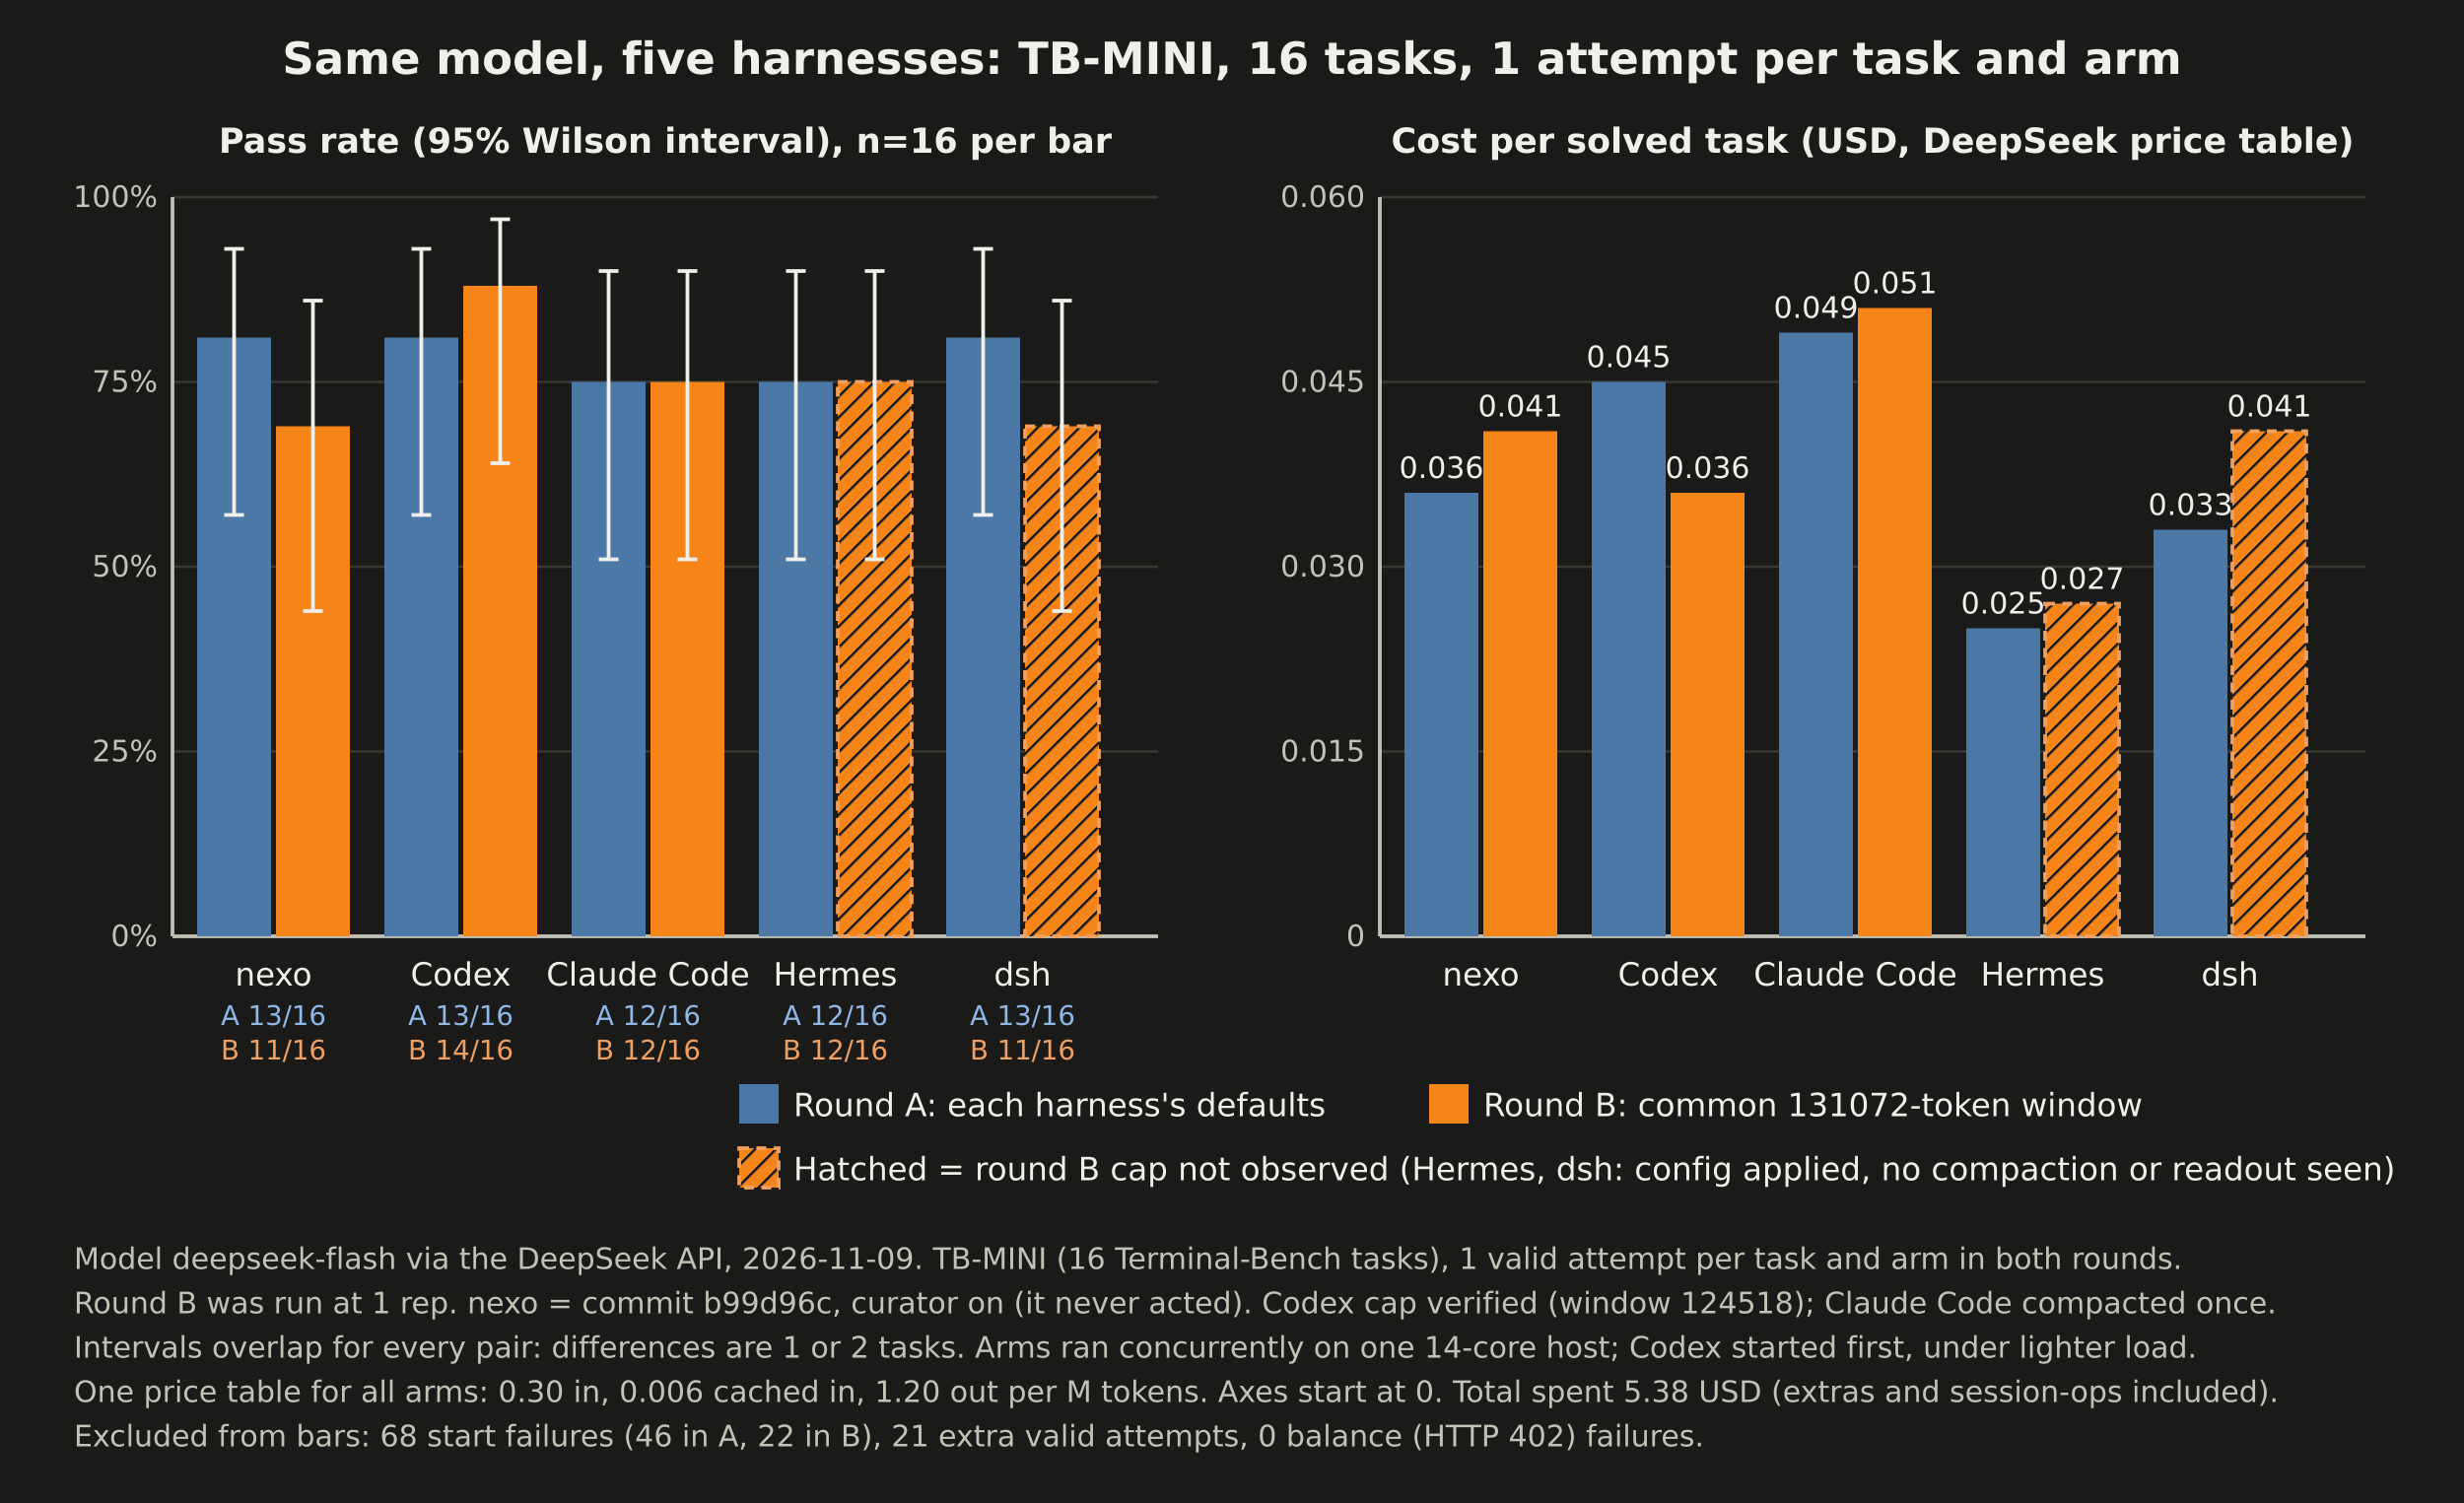
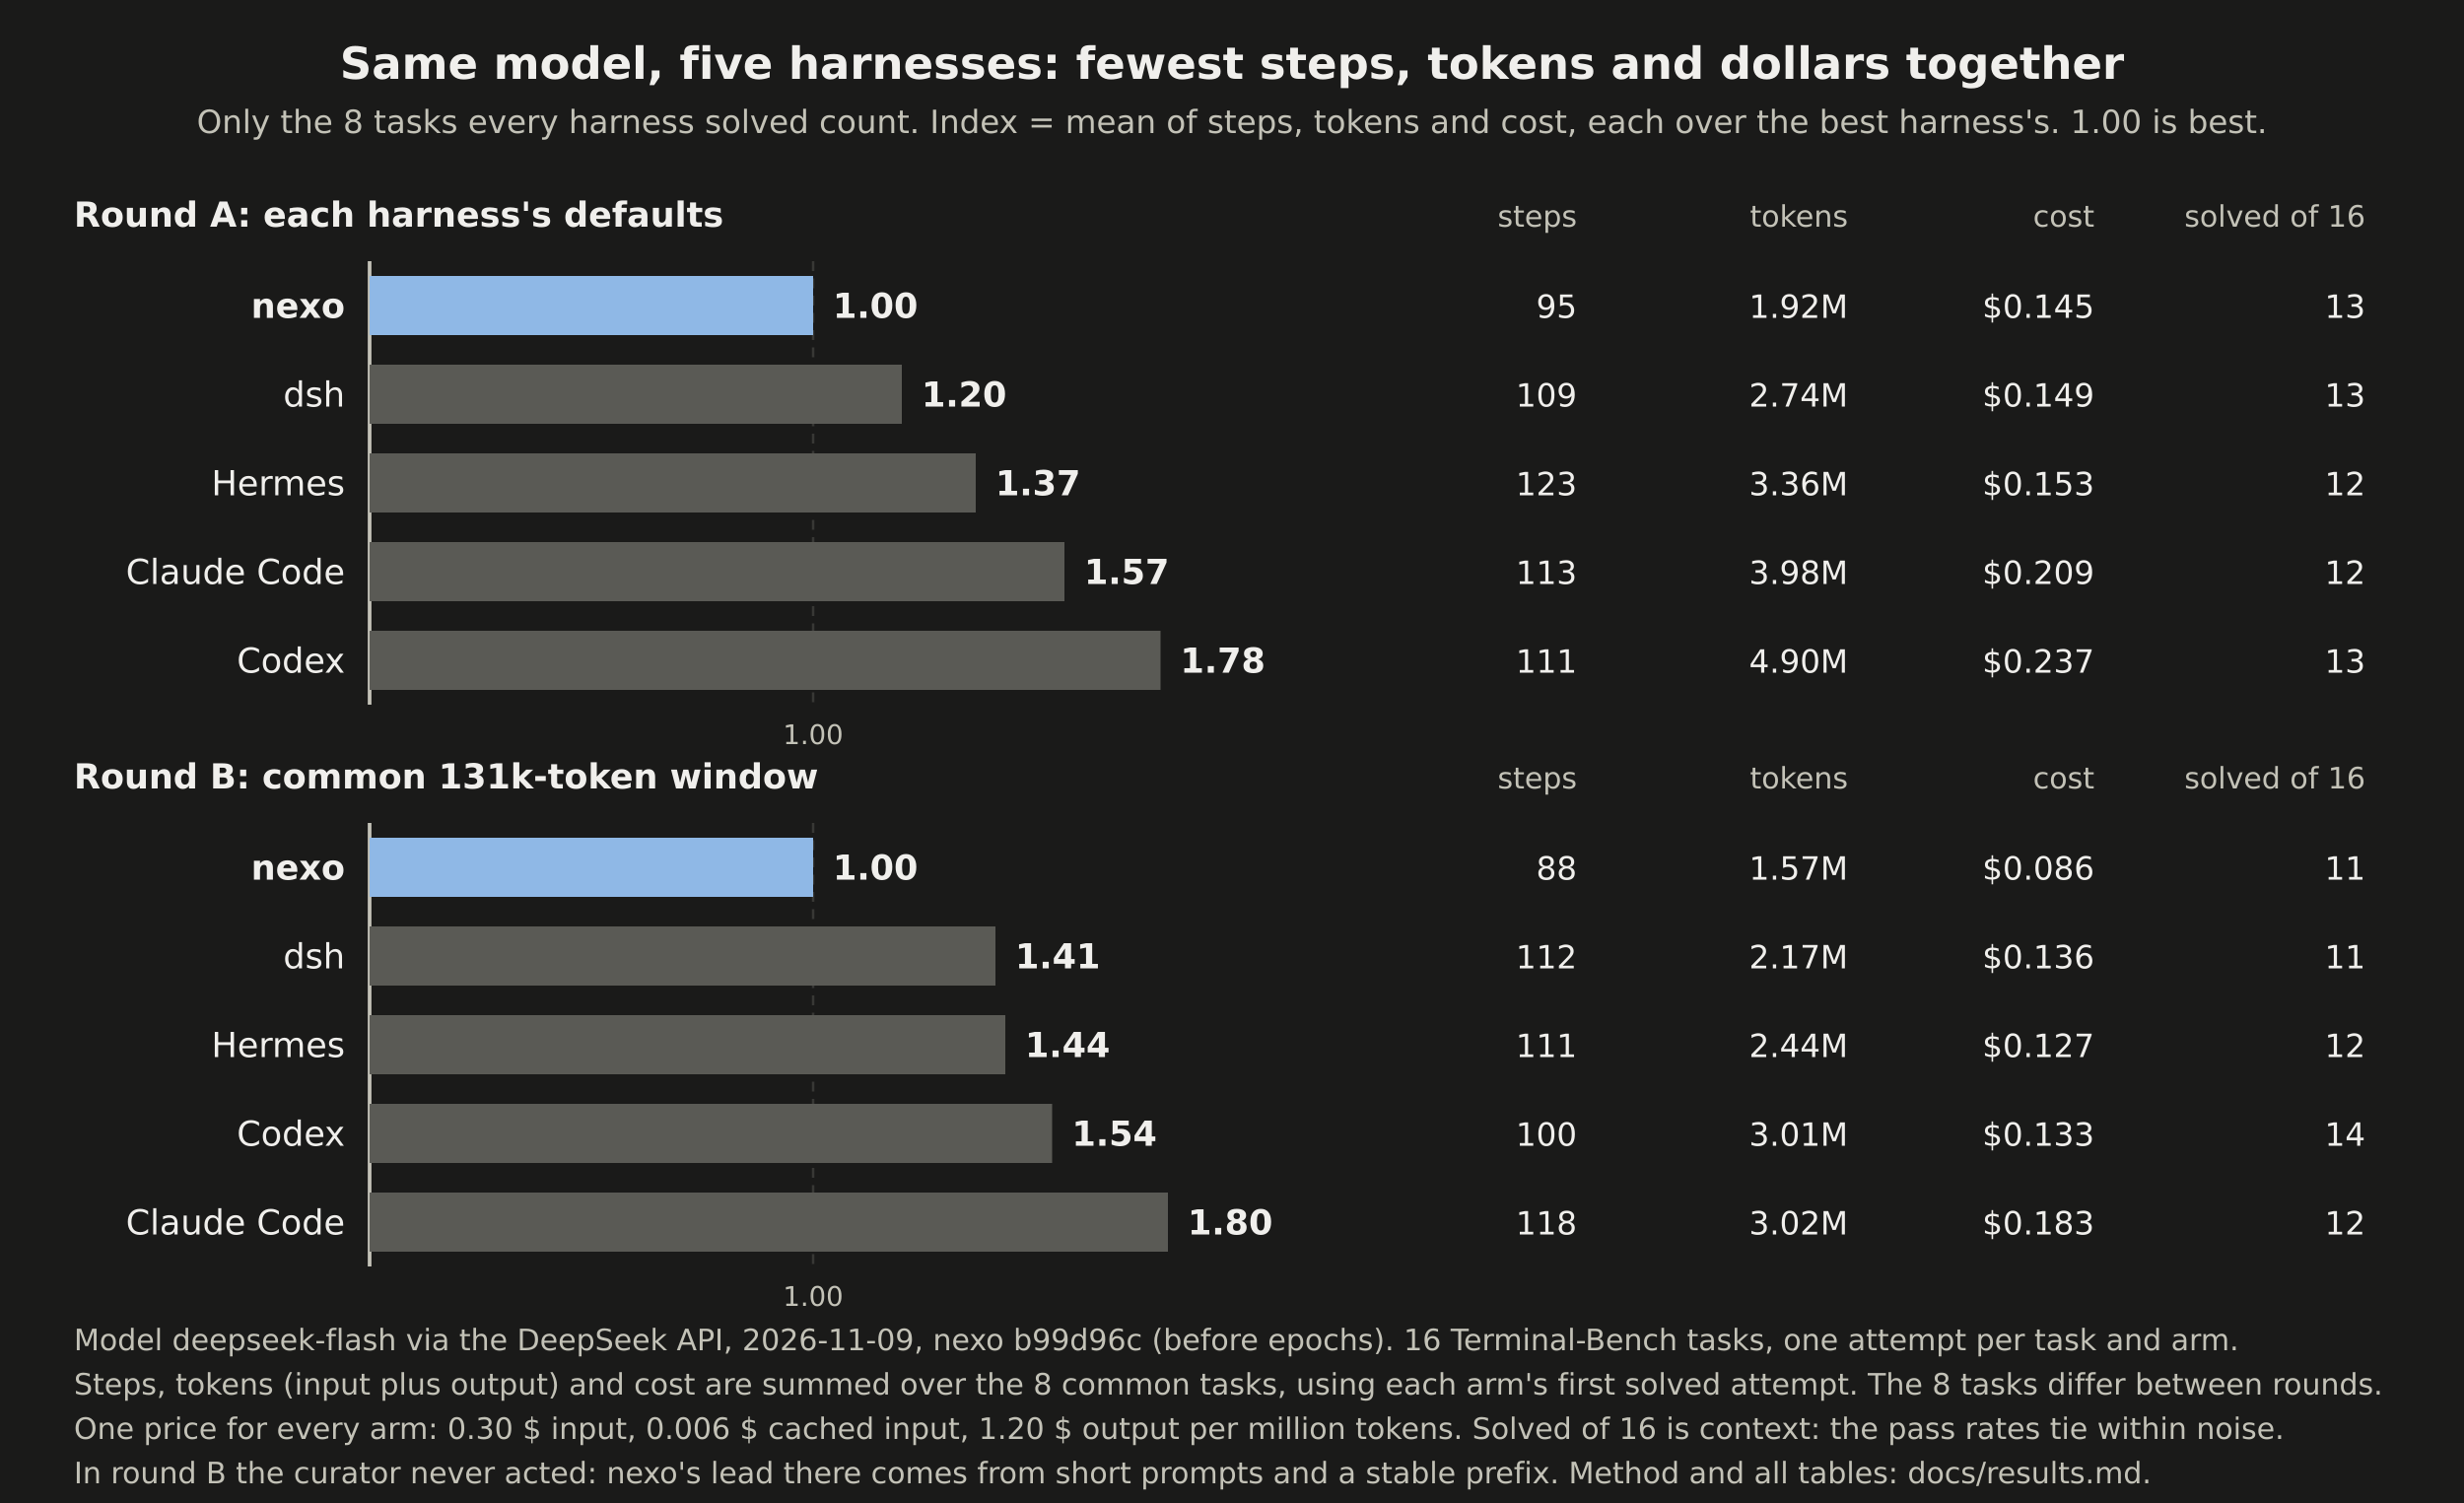
<svg xmlns="http://www.w3.org/2000/svg" width="1000" height="610" viewBox="0 0 1000 610" font-family="DejaVu Sans, Arial, sans-serif">
-   <defs>
-     <pattern id="hatch" width="6" height="6" patternUnits="userSpaceOnUse" patternTransform="rotate(45)">
-       <rect width="6" height="6" fill="#f58518" />
-       <line x1="0" y1="0" x2="0" y2="6" stroke="#1a1a19" stroke-width="2" />
-     </pattern>
-   </defs>
  <rect width="1000" height="610" fill="#1a1a19" />
-   <text x="500" y="30" text-anchor="middle" font-size="18" font-weight="bold" fill="#f0efec">Same model, five harnesses: TB-MINI, 16 tasks, 1 attempt per task and arm</text>
-   <text x="270" y="62" text-anchor="middle" font-size="14" font-weight="bold" fill="#f0efec">Pass rate (95% Wilson interval), n=16 per bar</text>
-   <g stroke="#383835" stroke-width="1">
-     <line x1="70" y1="380" x2="470" y2="380" />
-     <line x1="70" y1="305" x2="470" y2="305" />
-     <line x1="70" y1="230" x2="470" y2="230" />
-     <line x1="70" y1="155" x2="470" y2="155" />
-     <line x1="70" y1="80" x2="470" y2="80" />
+   <text x="500" y="32" text-anchor="middle" font-size="18" font-weight="bold" fill="#f0efec">Same model, five harnesses: fewest steps, tokens and dollars together</text>
+   <text x="500" y="54" text-anchor="middle" font-size="13" fill="#c3c2b7">Only the 8 tasks every harness solved count. Index = mean of steps, tokens and cost, each over the best harness's. 1.00 is best.</text>
+   <text x="30" y="92" font-size="14" font-weight="bold" fill="#f0efec">Round A: each harness's defaults</text>
+   <text x="640" y="92" text-anchor="end" font-size="12" fill="#c3c2b7">steps</text>
+   <text x="750" y="92" text-anchor="end" font-size="12" fill="#c3c2b7">tokens</text>
+   <text x="850" y="92" text-anchor="end" font-size="12" fill="#c3c2b7">cost</text>
+   <text x="960" y="92" text-anchor="end" font-size="12" fill="#c3c2b7">solved of 16</text>
+   <line x1="150" y1="106" x2="150" y2="286" stroke="#c3c2b7" stroke-width="1.5" />
+   <line x1="330" y1="106" x2="330" y2="286" stroke="#383835" stroke-width="1" stroke-dasharray="4 3" />
+   <text x="140" y="129.0" text-anchor="end" font-size="14" font-weight="bold" fill="#f0efec">nexo</text>
+   <rect x="150" y="112" width="180" height="24" fill="#8fb8e6" />
+   <text x="338" y="129.0" font-size="14" font-weight="bold" fill="#f0efec">1.00</text>
+   <g font-size="13" fill="#f0efec" text-anchor="end">
+     <text x="640" y="129.0">95</text>
+     <text x="750" y="129.0">1.92M</text>
+     <text x="850" y="129.0">$0.145</text>
+     <text x="960" y="129.0">13</text>
  </g>
-   <line x1="70" y1="80" x2="70" y2="380" stroke="#c3c2b7" stroke-width="1.5" />
-   <line x1="70" y1="380" x2="470" y2="380" stroke="#c3c2b7" stroke-width="1.5" />
-   <g font-size="12" fill="#c3c2b7" text-anchor="end">
-     <text x="64" y="384">0%</text>
-     <text x="64" y="309">25%</text>
-     <text x="64" y="234">50%</text>
-     <text x="64" y="159">75%</text>
-     <text x="64" y="84">100%</text>
+   <text x="140" y="165.0" text-anchor="end" font-size="14" fill="#f0efec">dsh</text>
+   <rect x="150" y="148" width="216" height="24" fill="#5a5a55" />
+   <text x="374" y="165.0" font-size="14" font-weight="bold" fill="#f0efec">1.20</text>
+   <g font-size="13" fill="#f0efec" text-anchor="end">
+     <text x="640" y="165.0">109</text>
+     <text x="750" y="165.0">2.74M</text>
+     <text x="850" y="165.0">$0.149</text>
+     <text x="960" y="165.0">13</text>
  </g>
-   <rect x="80" y="137" width="30" height="243" fill="#4c78a8" />
-   <rect x="112" y="173" width="30" height="207" fill="#f58518" />
-   <rect x="156" y="137" width="30" height="243" fill="#4c78a8" />
-   <rect x="188" y="116" width="30" height="264" fill="#f58518" />
-   <rect x="232" y="155" width="30" height="225" fill="#4c78a8" />
-   <rect x="264" y="155" width="30" height="225" fill="#f58518" />
-   <rect x="308" y="155" width="30" height="225" fill="#4c78a8" />
-   <rect x="340" y="155" width="30" height="225" fill="url(#hatch)" stroke="#f0a060" stroke-width="1.5" stroke-dasharray="4 3" />
-   <rect x="384" y="137" width="30" height="243" fill="#4c78a8" />
-   <rect x="416" y="173" width="30" height="207" fill="url(#hatch)" stroke="#f0a060" stroke-width="1.5" stroke-dasharray="4 3" />
-   <g stroke="#f0efec" stroke-width="1.5">
-     <line x1="95" y1="101" x2="95" y2="209" />
-     <line x1="91" y1="101" x2="99" y2="101" />
-     <line x1="91" y1="209" x2="99" y2="209" />
-     <line x1="127" y1="122" x2="127" y2="248" />
-     <line x1="123" y1="122" x2="131" y2="122" />
-     <line x1="123" y1="248" x2="131" y2="248" />
-     <line x1="171" y1="101" x2="171" y2="209" />
-     <line x1="167" y1="101" x2="175" y2="101" />
-     <line x1="167" y1="209" x2="175" y2="209" />
-     <line x1="203" y1="89" x2="203" y2="188" />
-     <line x1="199" y1="89" x2="207" y2="89" />
-     <line x1="199" y1="188" x2="207" y2="188" />
-     <line x1="247" y1="110" x2="247" y2="227" />
-     <line x1="243" y1="110" x2="251" y2="110" />
-     <line x1="243" y1="227" x2="251" y2="227" />
-     <line x1="279" y1="110" x2="279" y2="227" />
-     <line x1="275" y1="110" x2="283" y2="110" />
-     <line x1="275" y1="227" x2="283" y2="227" />
-     <line x1="323" y1="110" x2="323" y2="227" />
-     <line x1="319" y1="110" x2="327" y2="110" />
-     <line x1="319" y1="227" x2="327" y2="227" />
-     <line x1="355" y1="110" x2="355" y2="227" />
-     <line x1="351" y1="110" x2="359" y2="110" />
-     <line x1="351" y1="227" x2="359" y2="227" />
-     <line x1="399" y1="101" x2="399" y2="209" />
-     <line x1="395" y1="101" x2="403" y2="101" />
-     <line x1="395" y1="209" x2="403" y2="209" />
-     <line x1="431" y1="122" x2="431" y2="248" />
-     <line x1="427" y1="122" x2="435" y2="122" />
-     <line x1="427" y1="248" x2="435" y2="248" />
+   <text x="140" y="201.0" text-anchor="end" font-size="14" fill="#f0efec">Hermes</text>
+   <rect x="150" y="184" width="246" height="24" fill="#5a5a55" />
+   <text x="404" y="201.0" font-size="14" font-weight="bold" fill="#f0efec">1.37</text>
+   <g font-size="13" fill="#f0efec" text-anchor="end">
+     <text x="640" y="201.0">123</text>
+     <text x="750" y="201.0">3.36M</text>
+     <text x="850" y="201.0">$0.153</text>
+     <text x="960" y="201.0">12</text>
  </g>
-   <g font-size="13" fill="#f0efec" text-anchor="middle">
-     <text x="111" y="400">nexo</text>
-     <text x="187" y="400">Codex</text>
-     <text x="263" y="400">Claude Code</text>
-     <text x="339" y="400">Hermes</text>
-     <text x="415" y="400">dsh</text>
+   <text x="140" y="237.0" text-anchor="end" font-size="14" fill="#f0efec">Claude Code</text>
+   <rect x="150" y="220" width="282" height="24" fill="#5a5a55" />
+   <text x="440" y="237.0" font-size="14" font-weight="bold" fill="#f0efec">1.57</text>
+   <g font-size="13" fill="#f0efec" text-anchor="end">
+     <text x="640" y="237.0">113</text>
+     <text x="750" y="237.0">3.98M</text>
+     <text x="850" y="237.0">$0.209</text>
+     <text x="960" y="237.0">12</text>
  </g>
-   <g font-size="11" text-anchor="middle">
-     <g fill="#8fb8e6">
-       <text x="111" y="416">A 13/16</text>
-       <text x="187" y="416">A 13/16</text>
-       <text x="263" y="416">A 12/16</text>
-       <text x="339" y="416">A 12/16</text>
-       <text x="415" y="416">A 13/16</text>
-     </g>
-     <g fill="#f0a060">
-       <text x="111" y="430">B 11/16</text>
-       <text x="187" y="430">B 14/16</text>
-       <text x="263" y="430">B 12/16</text>
-       <text x="339" y="430">B 12/16</text>
-       <text x="415" y="430">B 11/16</text>
-     </g>
+   <text x="140" y="273.0" text-anchor="end" font-size="14" fill="#f0efec">Codex</text>
+   <rect x="150" y="256" width="321" height="24" fill="#5a5a55" />
+   <text x="479" y="273.0" font-size="14" font-weight="bold" fill="#f0efec">1.78</text>
+   <g font-size="13" fill="#f0efec" text-anchor="end">
+     <text x="640" y="273.0">111</text>
+     <text x="750" y="273.0">4.90M</text>
+     <text x="850" y="273.0">$0.237</text>
+     <text x="960" y="273.0">13</text>
  </g>
-   <text x="760" y="62" text-anchor="middle" font-size="14" font-weight="bold" fill="#f0efec">Cost per solved task (USD, DeepSeek price table)</text>
-   <g stroke="#383835" stroke-width="1">
-     <line x1="560" y1="380" x2="960" y2="380" />
-     <line x1="560" y1="305" x2="960" y2="305" />
-     <line x1="560" y1="230" x2="960" y2="230" />
-     <line x1="560" y1="155" x2="960" y2="155" />
-     <line x1="560" y1="80" x2="960" y2="80" />
+   <text x="330" y="302" text-anchor="middle" font-size="11" fill="#c3c2b7">1.00</text>
+   <text x="30" y="320" font-size="14" font-weight="bold" fill="#f0efec">Round B: common 131k-token window</text>
+   <text x="640" y="320" text-anchor="end" font-size="12" fill="#c3c2b7">steps</text>
+   <text x="750" y="320" text-anchor="end" font-size="12" fill="#c3c2b7">tokens</text>
+   <text x="850" y="320" text-anchor="end" font-size="12" fill="#c3c2b7">cost</text>
+   <text x="960" y="320" text-anchor="end" font-size="12" fill="#c3c2b7">solved of 16</text>
+   <line x1="150" y1="334" x2="150" y2="514" stroke="#c3c2b7" stroke-width="1.5" />
+   <line x1="330" y1="334" x2="330" y2="514" stroke="#383835" stroke-width="1" stroke-dasharray="4 3" />
+   <text x="140" y="357.0" text-anchor="end" font-size="14" font-weight="bold" fill="#f0efec">nexo</text>
+   <rect x="150" y="340" width="180" height="24" fill="#8fb8e6" />
+   <text x="338" y="357.0" font-size="14" font-weight="bold" fill="#f0efec">1.00</text>
+   <g font-size="13" fill="#f0efec" text-anchor="end">
+     <text x="640" y="357.0">88</text>
+     <text x="750" y="357.0">1.57M</text>
+     <text x="850" y="357.0">$0.086</text>
+     <text x="960" y="357.0">11</text>
  </g>
-   <line x1="560" y1="80" x2="560" y2="380" stroke="#c3c2b7" stroke-width="1.5" />
-   <line x1="560" y1="380" x2="960" y2="380" stroke="#c3c2b7" stroke-width="1.5" />
-   <g font-size="12" fill="#c3c2b7" text-anchor="end">
-     <text x="554" y="384">0</text>
-     <text x="554" y="309">0.015</text>
-     <text x="554" y="234">0.030</text>
-     <text x="554" y="159">0.045</text>
-     <text x="554" y="84">0.060</text>
+   <text x="140" y="393.0" text-anchor="end" font-size="14" fill="#f0efec">dsh</text>
+   <rect x="150" y="376" width="254" height="24" fill="#5a5a55" />
+   <text x="412" y="393.0" font-size="14" font-weight="bold" fill="#f0efec">1.41</text>
+   <g font-size="13" fill="#f0efec" text-anchor="end">
+     <text x="640" y="393.0">112</text>
+     <text x="750" y="393.0">2.17M</text>
+     <text x="850" y="393.0">$0.136</text>
+     <text x="960" y="393.0">11</text>
  </g>
-   <rect x="570" y="200" width="30" height="180" fill="#4c78a8" />
-   <rect x="602" y="175" width="30" height="205" fill="#f58518" />
-   <rect x="646" y="155" width="30" height="225" fill="#4c78a8" />
-   <rect x="678" y="200" width="30" height="180" fill="#f58518" />
-   <rect x="722" y="135" width="30" height="245" fill="#4c78a8" />
-   <rect x="754" y="125" width="30" height="255" fill="#f58518" />
-   <rect x="798" y="255" width="30" height="125" fill="#4c78a8" />
-   <rect x="830" y="245" width="30" height="135" fill="url(#hatch)" stroke="#f0a060" stroke-width="1.5" stroke-dasharray="4 3" />
-   <rect x="874" y="215" width="30" height="165" fill="#4c78a8" />
-   <rect x="906" y="175" width="30" height="205" fill="url(#hatch)" stroke="#f0a060" stroke-width="1.5" stroke-dasharray="4 3" />
-   <g font-size="12" fill="#f0efec" text-anchor="middle">
-     <text x="585" y="194">0.036</text>
-     <text x="617" y="169">0.041</text>
-     <text x="661" y="149">0.045</text>
-     <text x="693" y="194">0.036</text>
-     <text x="737" y="129">0.049</text>
-     <text x="769" y="119">0.051</text>
-     <text x="813" y="249">0.025</text>
-     <text x="845" y="239">0.027</text>
-     <text x="889" y="209">0.033</text>
-     <text x="921" y="169">0.041</text>
+   <text x="140" y="429.0" text-anchor="end" font-size="14" fill="#f0efec">Hermes</text>
+   <rect x="150" y="412" width="258" height="24" fill="#5a5a55" />
+   <text x="416" y="429.0" font-size="14" font-weight="bold" fill="#f0efec">1.44</text>
+   <g font-size="13" fill="#f0efec" text-anchor="end">
+     <text x="640" y="429.0">111</text>
+     <text x="750" y="429.0">2.44M</text>
+     <text x="850" y="429.0">$0.127</text>
+     <text x="960" y="429.0">12</text>
  </g>
-   <g font-size="13" fill="#f0efec" text-anchor="middle">
-     <text x="601" y="400">nexo</text>
-     <text x="677" y="400">Codex</text>
-     <text x="753" y="400">Claude Code</text>
-     <text x="829" y="400">Hermes</text>
-     <text x="905" y="400">dsh</text>
+   <text x="140" y="465.0" text-anchor="end" font-size="14" fill="#f0efec">Codex</text>
+   <rect x="150" y="448" width="277" height="24" fill="#5a5a55" />
+   <text x="435" y="465.0" font-size="14" font-weight="bold" fill="#f0efec">1.54</text>
+   <g font-size="13" fill="#f0efec" text-anchor="end">
+     <text x="640" y="465.0">100</text>
+     <text x="750" y="465.0">3.01M</text>
+     <text x="850" y="465.0">$0.133</text>
+     <text x="960" y="465.0">14</text>
  </g>
-   <rect x="300" y="440" width="16" height="16" fill="#4c78a8" />
-   <text x="322" y="453" font-size="13" fill="#f0efec">Round A: each harness's defaults</text>
-   <rect x="580" y="440" width="16" height="16" fill="#f58518" />
-   <text x="602" y="453" font-size="13" fill="#f0efec">Round B: common 131072-token window</text>
-   <rect x="300" y="466" width="16" height="16" fill="url(#hatch)" stroke="#f0a060" stroke-width="1.5" stroke-dasharray="4 3" />
-   <text x="322" y="479" font-size="13" fill="#f0efec">Hatched = round B cap not observed (Hermes, dsh: config applied, no compaction or readout seen)</text>
+   <text x="140" y="501.0" text-anchor="end" font-size="14" fill="#f0efec">Claude Code</text>
+   <rect x="150" y="484" width="324" height="24" fill="#5a5a55" />
+   <text x="482" y="501.0" font-size="14" font-weight="bold" fill="#f0efec">1.80</text>
+   <g font-size="13" fill="#f0efec" text-anchor="end">
+     <text x="640" y="501.0">118</text>
+     <text x="750" y="501.0">3.02M</text>
+     <text x="850" y="501.0">$0.183</text>
+     <text x="960" y="501.0">12</text>
+   </g>
+   <text x="330" y="530" text-anchor="middle" font-size="11" fill="#c3c2b7">1.00</text>
  <g font-size="12" fill="#c3c2b7">
-     <text x="30" y="515">Model deepseek-flash via the DeepSeek API, 2026-11-09. TB-MINI (16 Terminal-Bench tasks), 1 valid attempt per task and arm in both rounds.</text>
-     <text x="30" y="533">Round B was run at 1 rep. nexo = commit b99d96c, curator on (it never acted). Codex cap verified (window 124518); Claude Code compacted once.</text>
-     <text x="30" y="551">Intervals overlap for every pair: differences are 1 or 2 tasks. Arms ran concurrently on one 14-core host; Codex started first, under lighter load.</text>
-     <text x="30" y="569">One price table for all arms: 0.30 in, 0.006 cached in, 1.20 out per M tokens. Axes start at 0. Total spent 5.38 USD (extras and session-ops included).</text>
-     <text x="30" y="587">Excluded from bars: 68 start failures (46 in A, 22 in B), 21 extra valid attempts, 0 balance (HTTP 402) failures.</text>
+     <text x="30" y="548">Model deepseek-flash via the DeepSeek API, 2026-11-09, nexo b99d96c (before epochs). 16 Terminal-Bench tasks, one attempt per task and arm.</text>
+     <text x="30" y="566">Steps, tokens (input plus output) and cost are summed over the 8 common tasks, using each arm's first solved attempt. The 8 tasks differ between rounds.</text>
+     <text x="30" y="584">One price for every arm: 0.30 $ input, 0.006 $ cached input, 1.20 $ output per million tokens. Solved of 16 is context: the pass rates tie within noise.</text>
+     <text x="30" y="602">In round B the curator never acted: nexo's lead there comes from short prompts and a stable prefix. Method and all tables: docs/results.md.</text>
  </g>
</svg>
